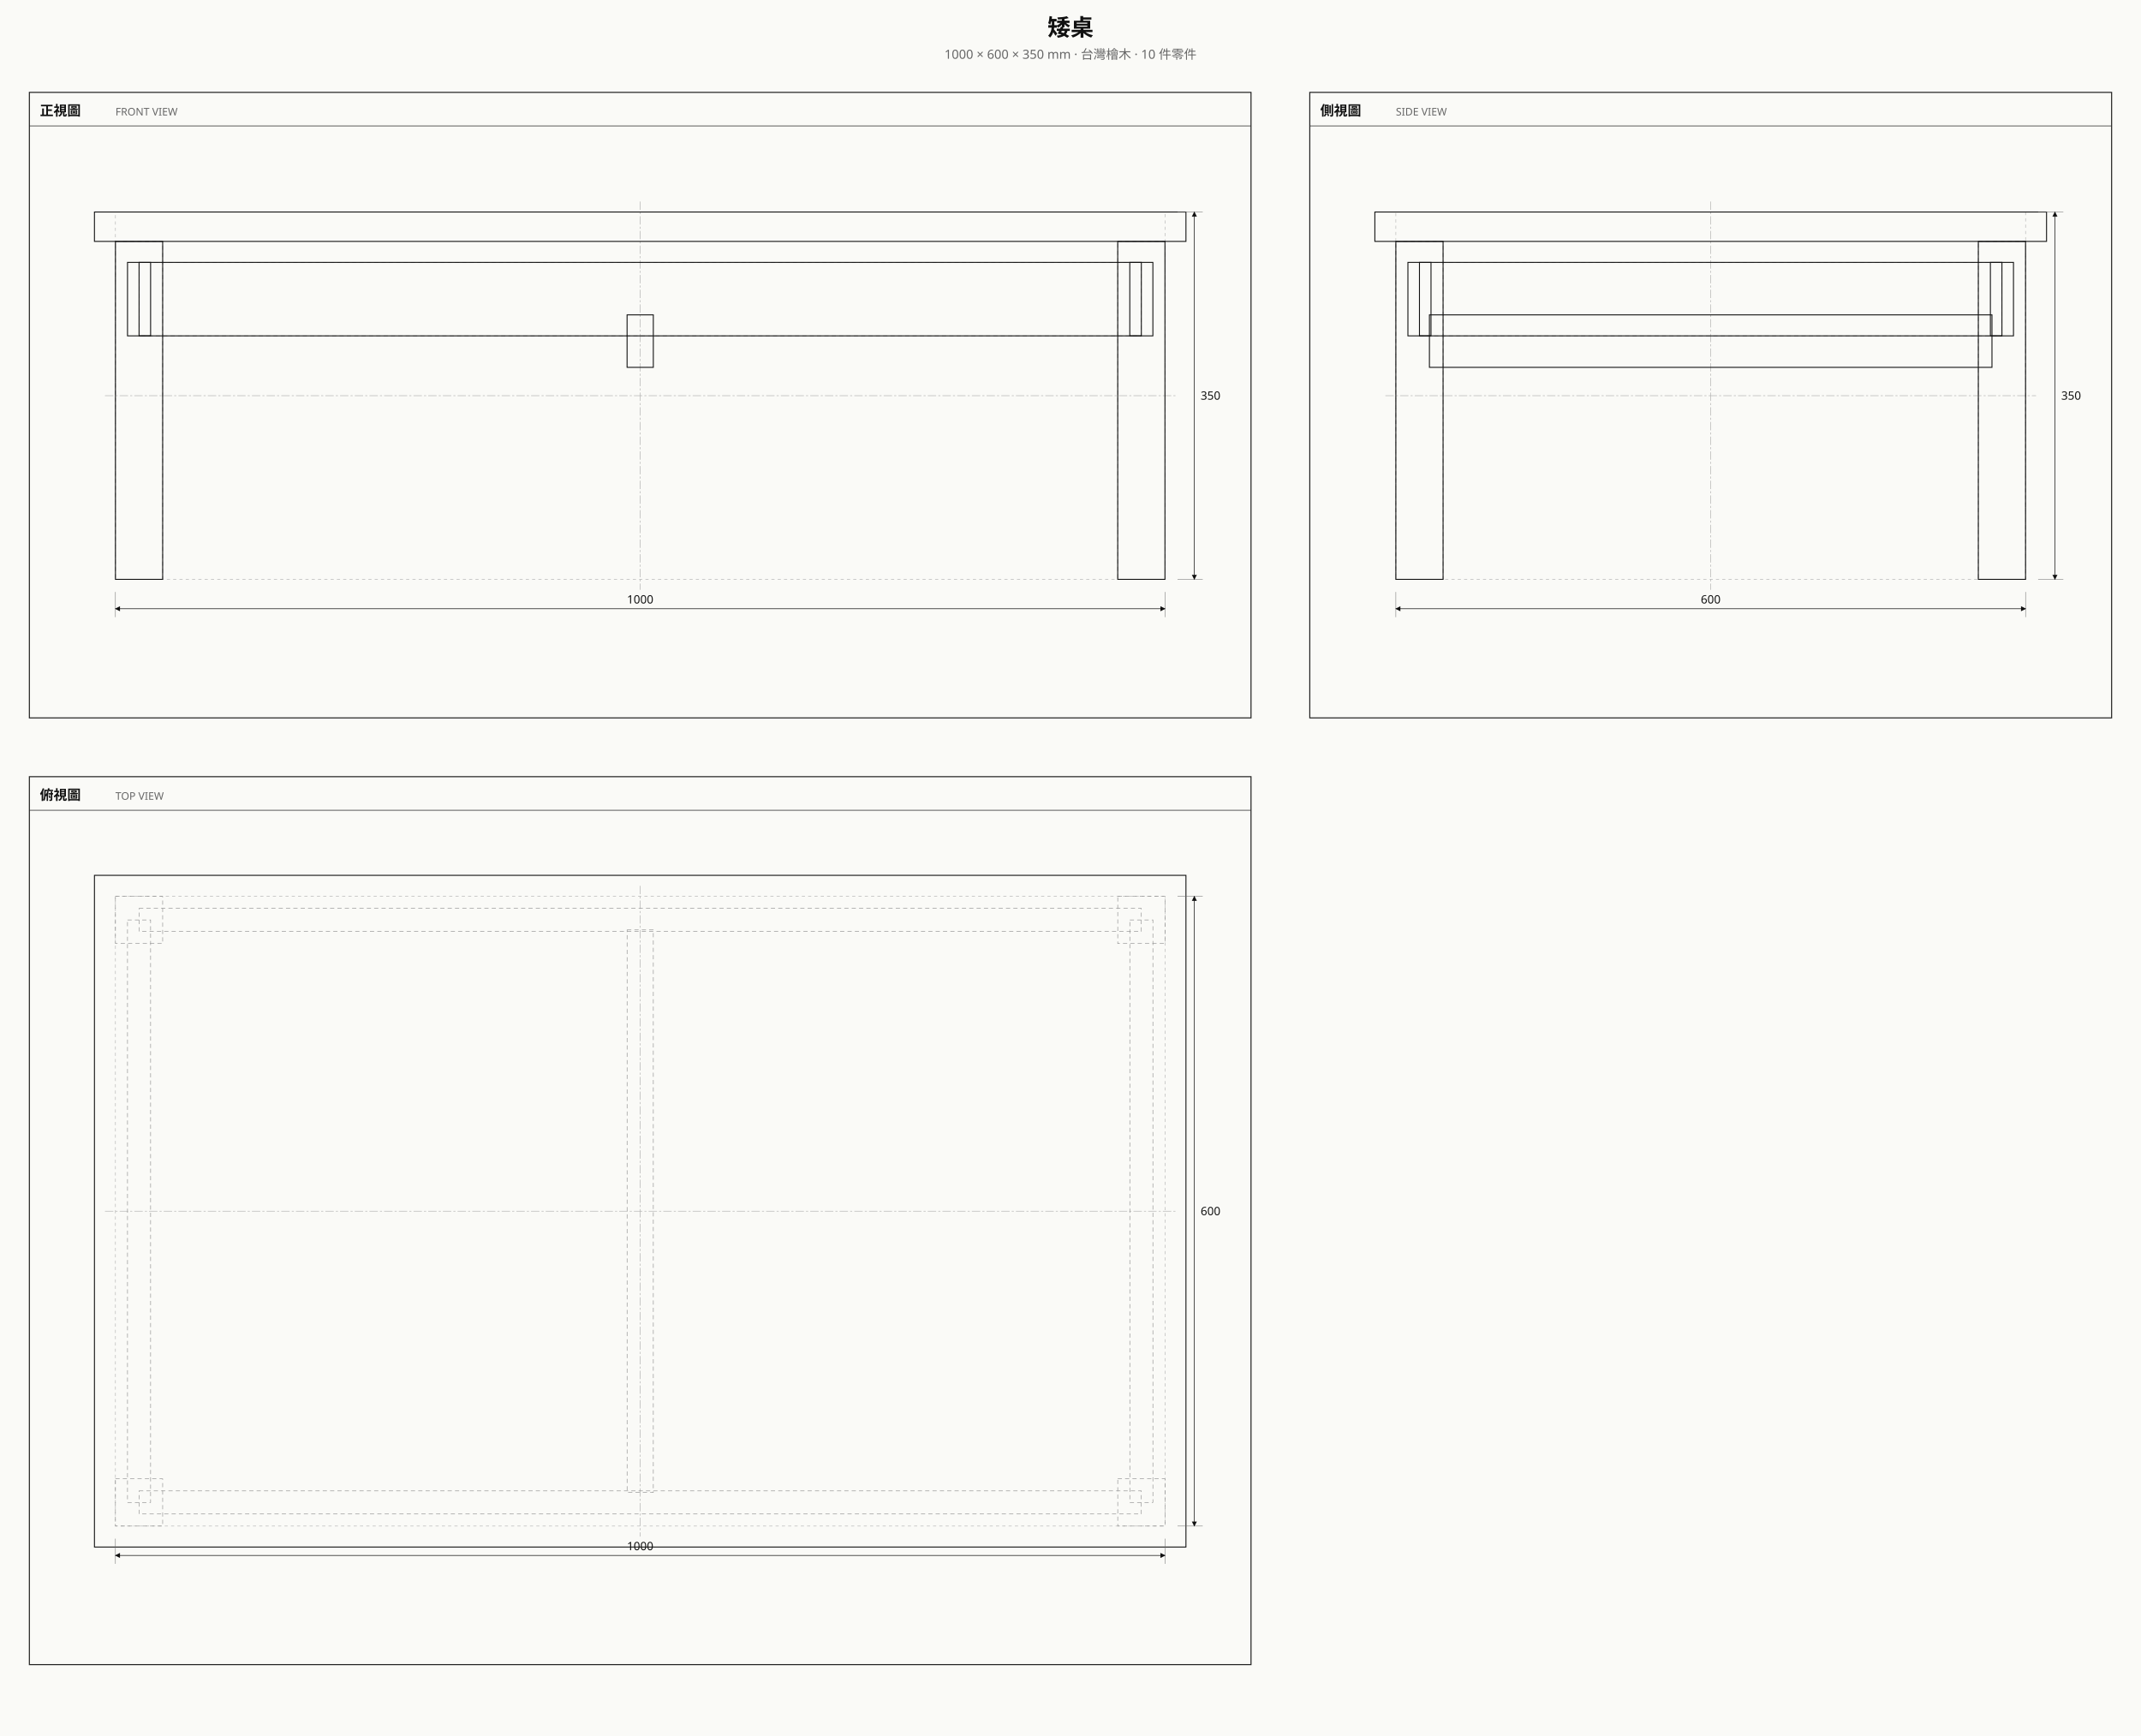
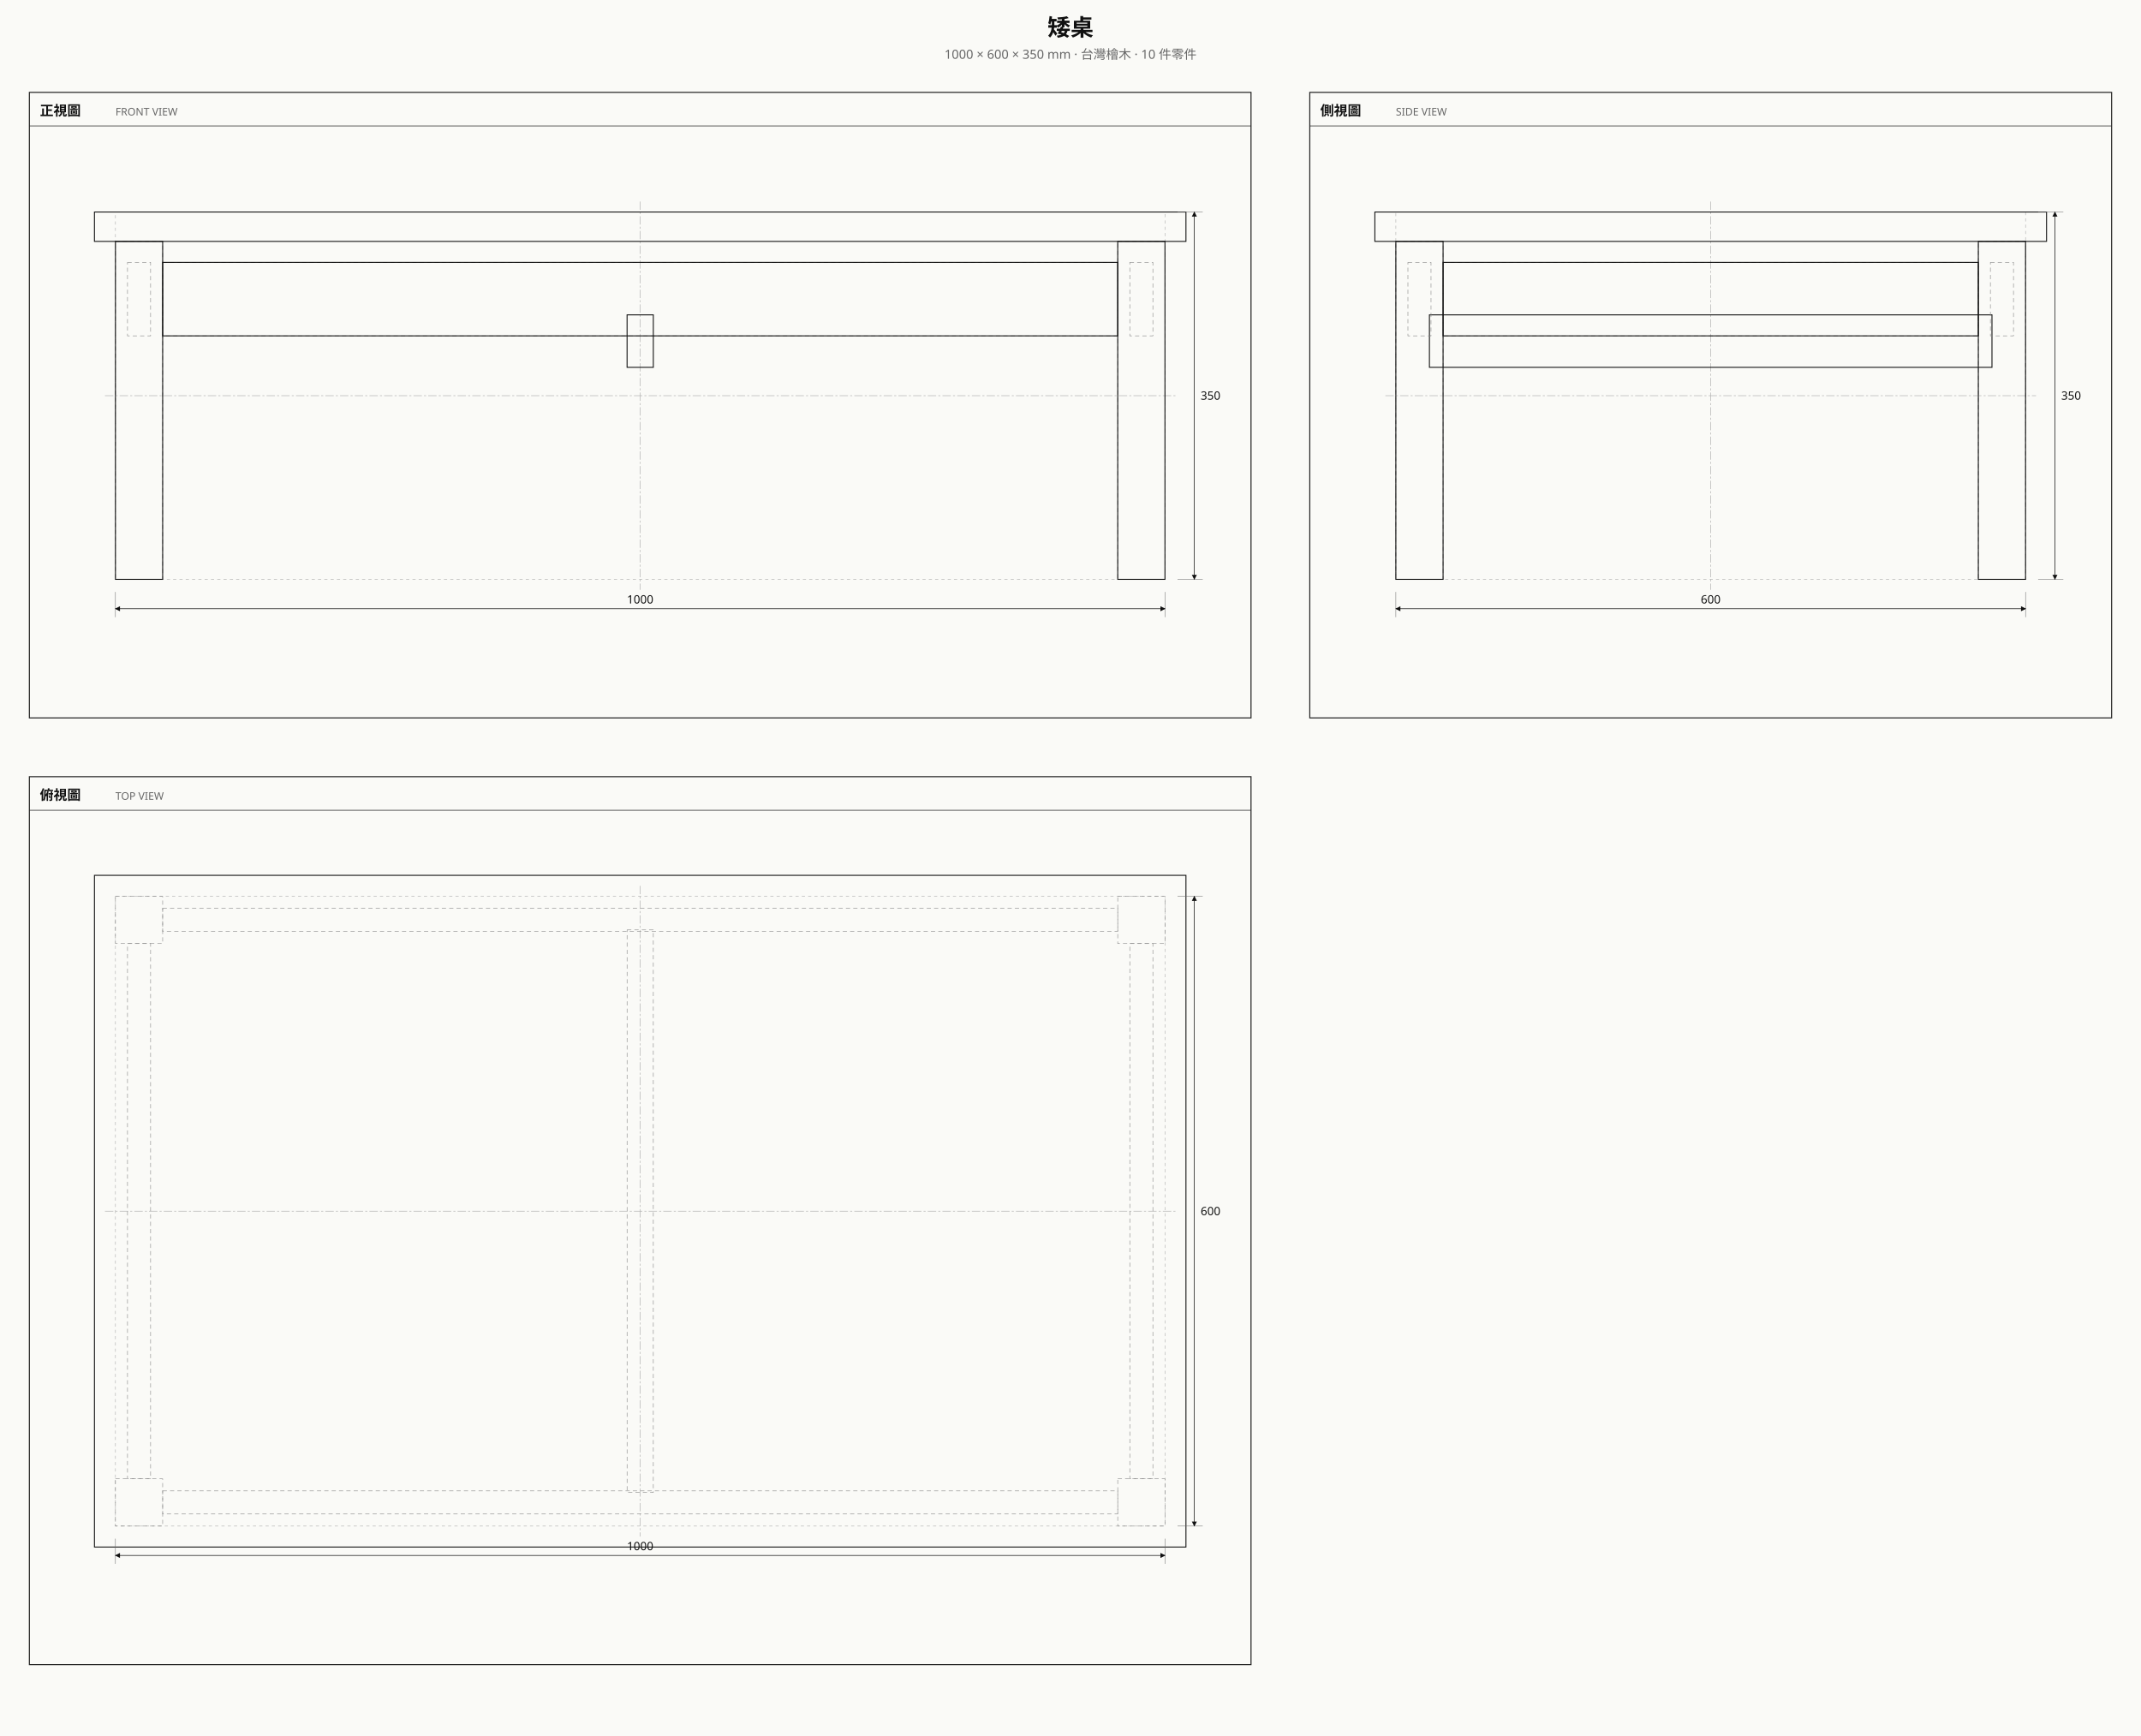
<svg xmlns="http://www.w3.org/2000/svg" viewBox="-20 -10 2040 1654" width="2040">
  <defs>
    <marker id="arr-front" viewBox="0 0 10 10" refX="9" refY="5" markerWidth="8" markerHeight="8" orient="auto-start-reverse">
      <path d="M 0 0 L 10 5 L 0 10 z" fill="#111" />
    </marker>
    <marker id="arr-side" viewBox="0 0 10 10" refX="9" refY="5" markerWidth="8" markerHeight="8" orient="auto-start-reverse">
      <path d="M 0 0 L 10 5 L 0 10 z" fill="#111" />
    </marker>
    <marker id="arr-top" viewBox="0 0 10 10" refX="9" refY="5" markerWidth="8" markerHeight="8" orient="auto-start-reverse">
      <path d="M 0 0 L 10 5 L 0 10 z" fill="#111" />
    </marker>
  </defs>
  <rect x="-20" y="-10" width="2040" height="1654" fill="#fafaf7" />
  <text x="1000" y="24" text-anchor="middle" font-size="22" font-weight="700" fill="#111" font-family="sans-serif">矮桌</text>
  <text x="1000" y="46" text-anchor="middle" font-size="12" fill="#666" font-family="sans-serif">1000 × 600 × 350 mm · 台灣檜木 · 10 件零件</text>
  <g transform="translate(0, 70)">
    <g transform="translate(590.0, 472.0)">
      <rect x="-582.0" y="-464.0" width="1164.0" height="596.0" fill="none" stroke="#222" stroke-width="1" />
      <line x1="-582.0" y1="-432.0" x2="582.0" y2="-432.0" stroke="#222" stroke-width="0.6" />
      <text x="-572.0" y="-442.0" font-size="13" font-weight="700" fill="#111" font-family="sans-serif">正視圖</text>
      <text x="-500.0" y="-442.0" font-size="10" fill="#666" font-family="sans-serif">FRONT VIEW</text>
      <g stroke="#888" stroke-width="0.5" stroke-dasharray="8 2 2 2" opacity="0.7">
        <line x1="0" y1="-360.0" x2="0" y2="10.0" />
        <line x1="-510.0" y1="-175.0" x2="510.0" y2="-175.0" />
      </g>
      <rect x="-500.0" y="-350.0" width="1000.0" height="350.0" fill="none" stroke="#999" stroke-dasharray="3 3" stroke-width="0.5" opacity="0.8" />
-       <rect x="-477.5" y="-302.0" width="955.0" height="70.0" fill="none" stroke="#888" stroke-width="0.5" stroke-dasharray="4 3" />
+       <rect x="-455.0" y="-302.0" width="910.0" height="70.0" fill="none" stroke="#888" stroke-width="0.5" stroke-dasharray="4 3" />
      <rect x="-500.0" y="-322.0" width="45.0" height="322.0" fill="none" stroke="#888" stroke-width="0.5" stroke-dasharray="4 3" />
      <rect x="455.0" y="-322.0" width="45.0" height="322.0" fill="none" stroke="#888" stroke-width="0.5" stroke-dasharray="4 3" />
+       <rect x="-488.5" y="-302.0" width="22.0" height="70.0" fill="none" stroke="#888" stroke-width="0.5" stroke-dasharray="4 3" />
+       <rect x="466.5" y="-302.0" width="22.0" height="70.0" fill="none" stroke="#888" stroke-width="0.5" stroke-dasharray="4 3" />
      <rect x="-12.5" y="-252.0" width="25.0" height="50.0" fill="none" stroke="#111" stroke-width="0.9" />
-       <rect x="-488.5" y="-302.0" width="22.0" height="70.0" fill="none" stroke="#111" stroke-width="0.9" />
-       <rect x="466.5" y="-302.0" width="22.0" height="70.0" fill="none" stroke="#111" stroke-width="0.9" />
-       <rect x="-477.5" y="-302.0" width="955.0" height="70.0" fill="none" stroke="#111" stroke-width="0.9" />
+       <rect x="-455.0" y="-302.0" width="910.0" height="70.0" fill="none" stroke="#111" stroke-width="0.9" />
      <rect x="-500.0" y="-322.0" width="45.0" height="322.0" fill="none" stroke="#111" stroke-width="0.9" />
      <rect x="455.0" y="-322.0" width="45.0" height="322.0" fill="none" stroke="#111" stroke-width="0.9" />
      <rect x="-520.0" y="-350.0" width="1040.0" height="28.0" fill="none" stroke="#111" stroke-width="0.9" />
      <g stroke="#111" fill="#111" stroke-width="0.6" font-family="sans-serif">
        <line x1="-500.0" y1="12.0" x2="-500.0" y2="36.0" stroke-width="0.4" stroke="#666" />
        <line x1="500.0" y1="12.0" x2="500.0" y2="36.0" stroke-width="0.4" stroke="#666" />
        <line x1="-500.0" y1="28.0" x2="500.0" y2="28.0" marker-start="url(#arr-front)" marker-end="url(#arr-front)" />
        <text x="0" y="23.0" text-anchor="middle" font-size="11" stroke="none">1000</text>
      </g>
      <g stroke="#111" fill="#111" stroke-width="0.6" font-family="sans-serif">
        <line x1="512.0" y1="-350.0" x2="536.0" y2="-350.0" stroke-width="0.4" stroke="#666" />
        <line x1="512.0" y1="0.0" x2="536.0" y2="0.0" stroke-width="0.4" stroke="#666" />
        <line x1="528.0" y1="-350.0" x2="528.0" y2="0.0" marker-start="url(#arr-front)" marker-end="url(#arr-front)" />
        <text x="534.0" y="-175.0" text-anchor="start" dominant-baseline="middle" font-size="11" stroke="none">350</text>
      </g>
    </g>
    <g transform="translate(1220, 0)">
      <g transform="translate(390.0, 472.0)">
        <rect x="-382.0" y="-464.0" width="764.0" height="596.0" fill="none" stroke="#222" stroke-width="1" />
        <line x1="-382.0" y1="-432.0" x2="382.0" y2="-432.0" stroke="#222" stroke-width="0.6" />
        <text x="-372.0" y="-442.0" font-size="13" font-weight="700" fill="#111" font-family="sans-serif">側視圖</text>
        <text x="-300.0" y="-442.0" font-size="10" fill="#666" font-family="sans-serif">SIDE VIEW</text>
        <g stroke="#888" stroke-width="0.5" stroke-dasharray="8 2 2 2" opacity="0.7">
          <line x1="0" y1="-360.0" x2="0" y2="10.0" />
          <line x1="-310.0" y1="-175.0" x2="310.0" y2="-175.0" />
        </g>
        <rect x="-300.0" y="-350.0" width="600.0" height="350.0" fill="none" stroke="#999" stroke-dasharray="3 3" stroke-width="0.5" opacity="0.8" />
-         <rect x="-277.5" y="-302.0" width="555.0" height="70.0" fill="none" stroke="#888" stroke-width="0.5" stroke-dasharray="4 3" />
+         <rect x="-255.0" y="-302.0" width="510.0" height="70.0" fill="none" stroke="#888" stroke-width="0.5" stroke-dasharray="4 3" />
        <rect x="-300.0" y="-322.0" width="45.0" height="322.0" fill="none" stroke="#888" stroke-width="0.5" stroke-dasharray="4 3" />
        <rect x="255.0" y="-322.0" width="45.0" height="322.0" fill="none" stroke="#888" stroke-width="0.5" stroke-dasharray="4 3" />
        <rect x="-268.0" y="-252.0" width="536.0" height="50.0" fill="none" stroke="#111" stroke-width="0.9" />
-         <rect x="-288.5" y="-302.0" width="22.0" height="70.0" fill="none" stroke="#111" stroke-width="0.9" />
-         <rect x="266.5" y="-302.0" width="22.0" height="70.0" fill="none" stroke="#111" stroke-width="0.9" />
-         <rect x="-277.5" y="-302.0" width="555.0" height="70.0" fill="none" stroke="#111" stroke-width="0.9" />
+         <rect x="-288.5" y="-302.0" width="22.0" height="70.0" fill="none" stroke="#888" stroke-width="0.5" stroke-dasharray="4 3" />
+         <rect x="266.5" y="-302.0" width="22.0" height="70.0" fill="none" stroke="#888" stroke-width="0.5" stroke-dasharray="4 3" />
+         <rect x="-255.0" y="-302.0" width="510.0" height="70.0" fill="none" stroke="#111" stroke-width="0.9" />
        <rect x="-300.0" y="-322.0" width="45.0" height="322.0" fill="none" stroke="#111" stroke-width="0.9" />
        <rect x="255.0" y="-322.0" width="45.0" height="322.0" fill="none" stroke="#111" stroke-width="0.9" />
        <rect x="-320.0" y="-350.0" width="640.0" height="28.0" fill="none" stroke="#111" stroke-width="0.9" />
        <g stroke="#111" fill="#111" stroke-width="0.6" font-family="sans-serif">
          <line x1="-300.0" y1="12.0" x2="-300.0" y2="36.0" stroke-width="0.4" stroke="#666" />
          <line x1="300.0" y1="12.0" x2="300.0" y2="36.0" stroke-width="0.4" stroke="#666" />
          <line x1="-300.0" y1="28.0" x2="300.0" y2="28.0" marker-start="url(#arr-side)" marker-end="url(#arr-side)" />
          <text x="0" y="23.0" text-anchor="middle" font-size="11" stroke="none">600</text>
        </g>
        <g stroke="#111" fill="#111" stroke-width="0.6" font-family="sans-serif">
          <line x1="312.0" y1="-350.0" x2="336.0" y2="-350.0" stroke-width="0.4" stroke="#666" />
          <line x1="312.0" y1="0.0" x2="336.0" y2="0.0" stroke-width="0.4" stroke="#666" />
          <line x1="328.0" y1="-350.0" x2="328.0" y2="0.0" marker-start="url(#arr-side)" marker-end="url(#arr-side)" />
          <text x="334.0" y="-175.0" text-anchor="start" dominant-baseline="middle" font-size="11" stroke="none">350</text>
        </g>
      </g>
    </g>
    <g transform="translate(0, 652)">
      <g transform="translate(590.0, 422.0)">
        <rect x="-582.0" y="-414.0" width="1164.0" height="846.0" fill="none" stroke="#222" stroke-width="1" />
        <line x1="-582.0" y1="-382.0" x2="582.0" y2="-382.0" stroke="#222" stroke-width="0.6" />
        <text x="-572.0" y="-392.0" font-size="13" font-weight="700" fill="#111" font-family="sans-serif">俯視圖</text>
        <text x="-500.0" y="-392.0" font-size="10" fill="#666" font-family="sans-serif">TOP VIEW</text>
        <g stroke="#888" stroke-width="0.5" stroke-dasharray="8 2 2 2" opacity="0.7">
          <line x1="0" y1="-310.0" x2="0" y2="310.0" />
          <line x1="-510.0" y1="0.0" x2="510.0" y2="0.0" />
        </g>
        <rect x="-500.0" y="-300.0" width="1000.0" height="600.0" fill="none" stroke="#999" stroke-dasharray="3 3" stroke-width="0.5" opacity="0.8" />
        <rect x="-12.5" y="-268.0" width="25.0" height="536.0" fill="none" stroke="#888" stroke-width="0.5" stroke-dasharray="4 3" />
-         <rect x="-477.5" y="-288.5" width="955.0" height="22.0" fill="none" stroke="#888" stroke-width="0.5" stroke-dasharray="4 3" />
-         <rect x="-477.5" y="266.5" width="955.0" height="22.0" fill="none" stroke="#888" stroke-width="0.5" stroke-dasharray="4 3" />
-         <rect x="-488.5" y="-277.5" width="22.0" height="555.0" fill="none" stroke="#888" stroke-width="0.5" stroke-dasharray="4 3" />
-         <rect x="466.5" y="-277.5" width="22.0" height="555.0" fill="none" stroke="#888" stroke-width="0.5" stroke-dasharray="4 3" />
+         <rect x="-455.0" y="-288.5" width="910.0" height="22.0" fill="none" stroke="#888" stroke-width="0.5" stroke-dasharray="4 3" />
+         <rect x="-455.0" y="266.5" width="910.0" height="22.0" fill="none" stroke="#888" stroke-width="0.5" stroke-dasharray="4 3" />
+         <rect x="-488.5" y="-255.0" width="22.0" height="510.0" fill="none" stroke="#888" stroke-width="0.5" stroke-dasharray="4 3" />
+         <rect x="466.5" y="-255.0" width="22.0" height="510.0" fill="none" stroke="#888" stroke-width="0.5" stroke-dasharray="4 3" />
        <rect x="-500.0" y="-300.0" width="45.0" height="45.0" fill="none" stroke="#888" stroke-width="0.5" stroke-dasharray="4 3" />
        <rect x="455.0" y="-300.0" width="45.0" height="45.0" fill="none" stroke="#888" stroke-width="0.5" stroke-dasharray="4 3" />
        <rect x="-500.0" y="255.0" width="45.0" height="45.0" fill="none" stroke="#888" stroke-width="0.5" stroke-dasharray="4 3" />
        <rect x="455.0" y="255.0" width="45.0" height="45.0" fill="none" stroke="#888" stroke-width="0.5" stroke-dasharray="4 3" />
        <rect x="-520.0" y="-320.0" width="1040.0" height="640.0" fill="none" stroke="#111" stroke-width="0.9" />
        <g stroke="#111" fill="#111" stroke-width="0.6" font-family="sans-serif">
          <line x1="-500.0" y1="312.0" x2="-500.0" y2="336.0" stroke-width="0.4" stroke="#666" />
          <line x1="500.0" y1="312.0" x2="500.0" y2="336.0" stroke-width="0.4" stroke="#666" />
          <line x1="-500.0" y1="328.0" x2="500.0" y2="328.0" marker-start="url(#arr-top)" marker-end="url(#arr-top)" />
          <text x="0" y="323.0" text-anchor="middle" font-size="11" stroke="none">1000</text>
        </g>
        <g stroke="#111" fill="#111" stroke-width="0.6" font-family="sans-serif">
          <line x1="512.0" y1="-300.0" x2="536.0" y2="-300.0" stroke-width="0.4" stroke="#666" />
          <line x1="512.0" y1="300.0" x2="536.0" y2="300.0" stroke-width="0.4" stroke="#666" />
          <line x1="528.0" y1="-300.0" x2="528.0" y2="300.0" marker-start="url(#arr-top)" marker-end="url(#arr-top)" />
          <text x="534.0" y="0.0" text-anchor="start" dominant-baseline="middle" font-size="11" stroke="none">600</text>
        </g>
      </g>
    </g>
  </g>
</svg>
